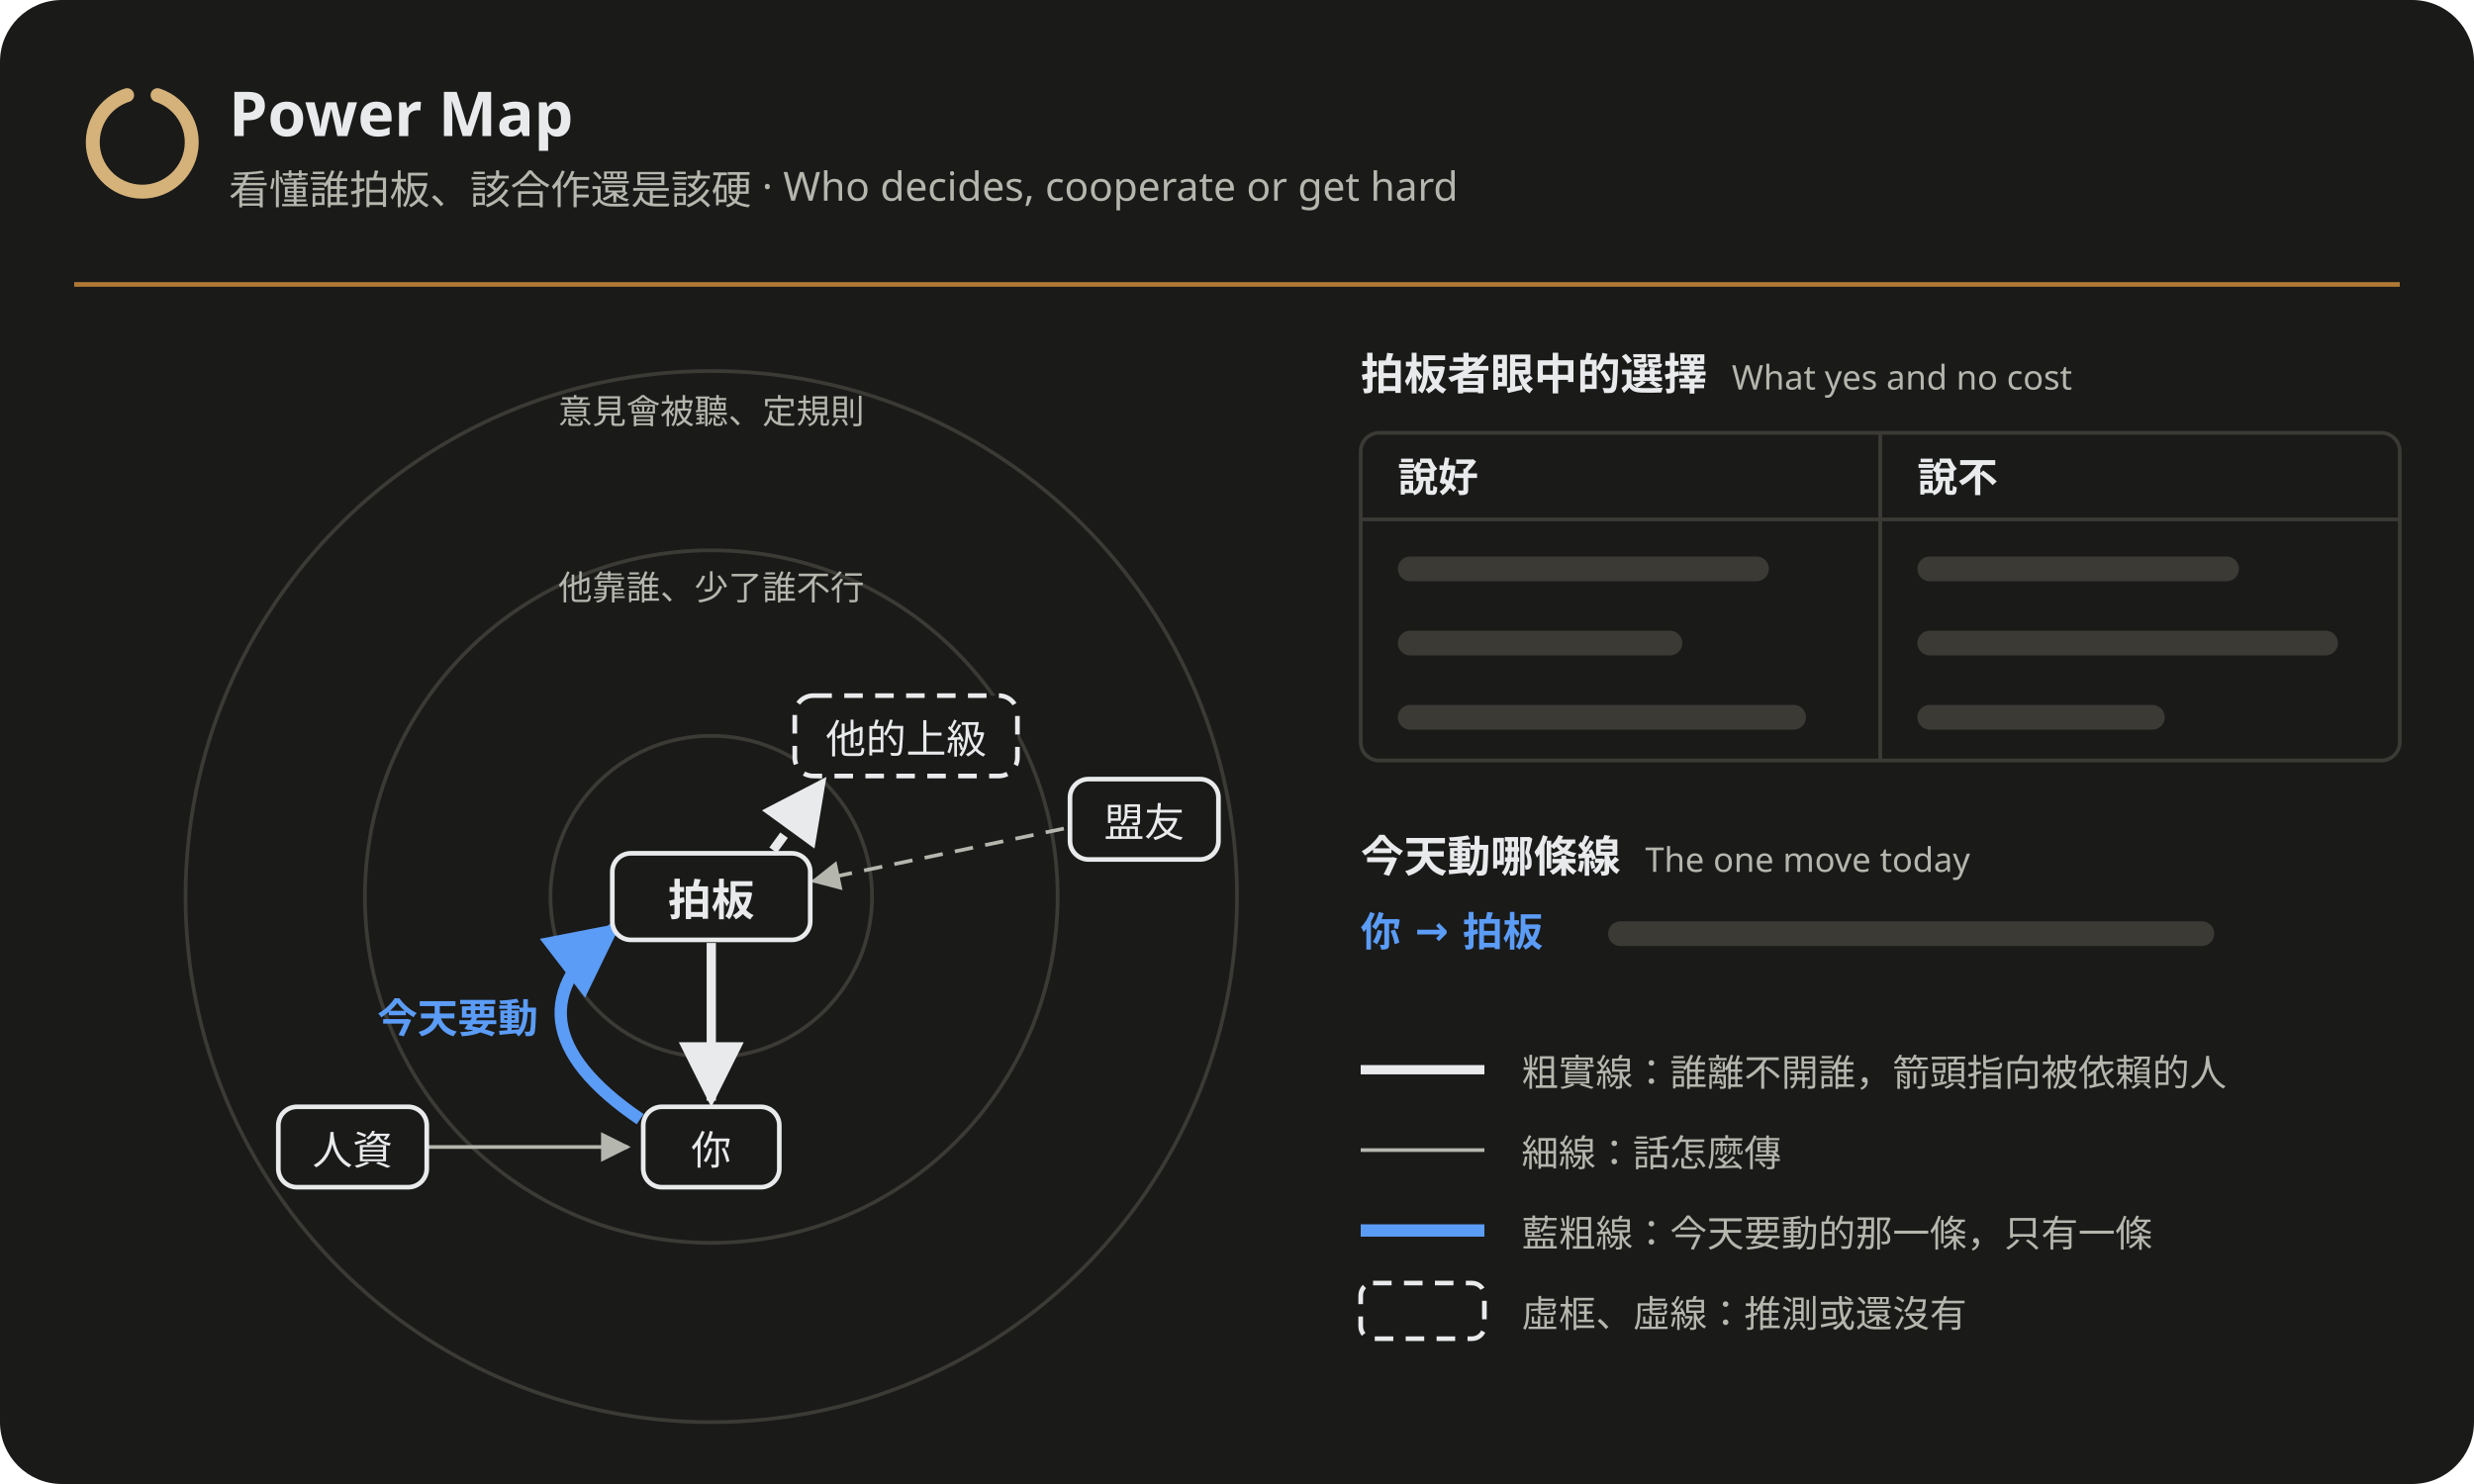
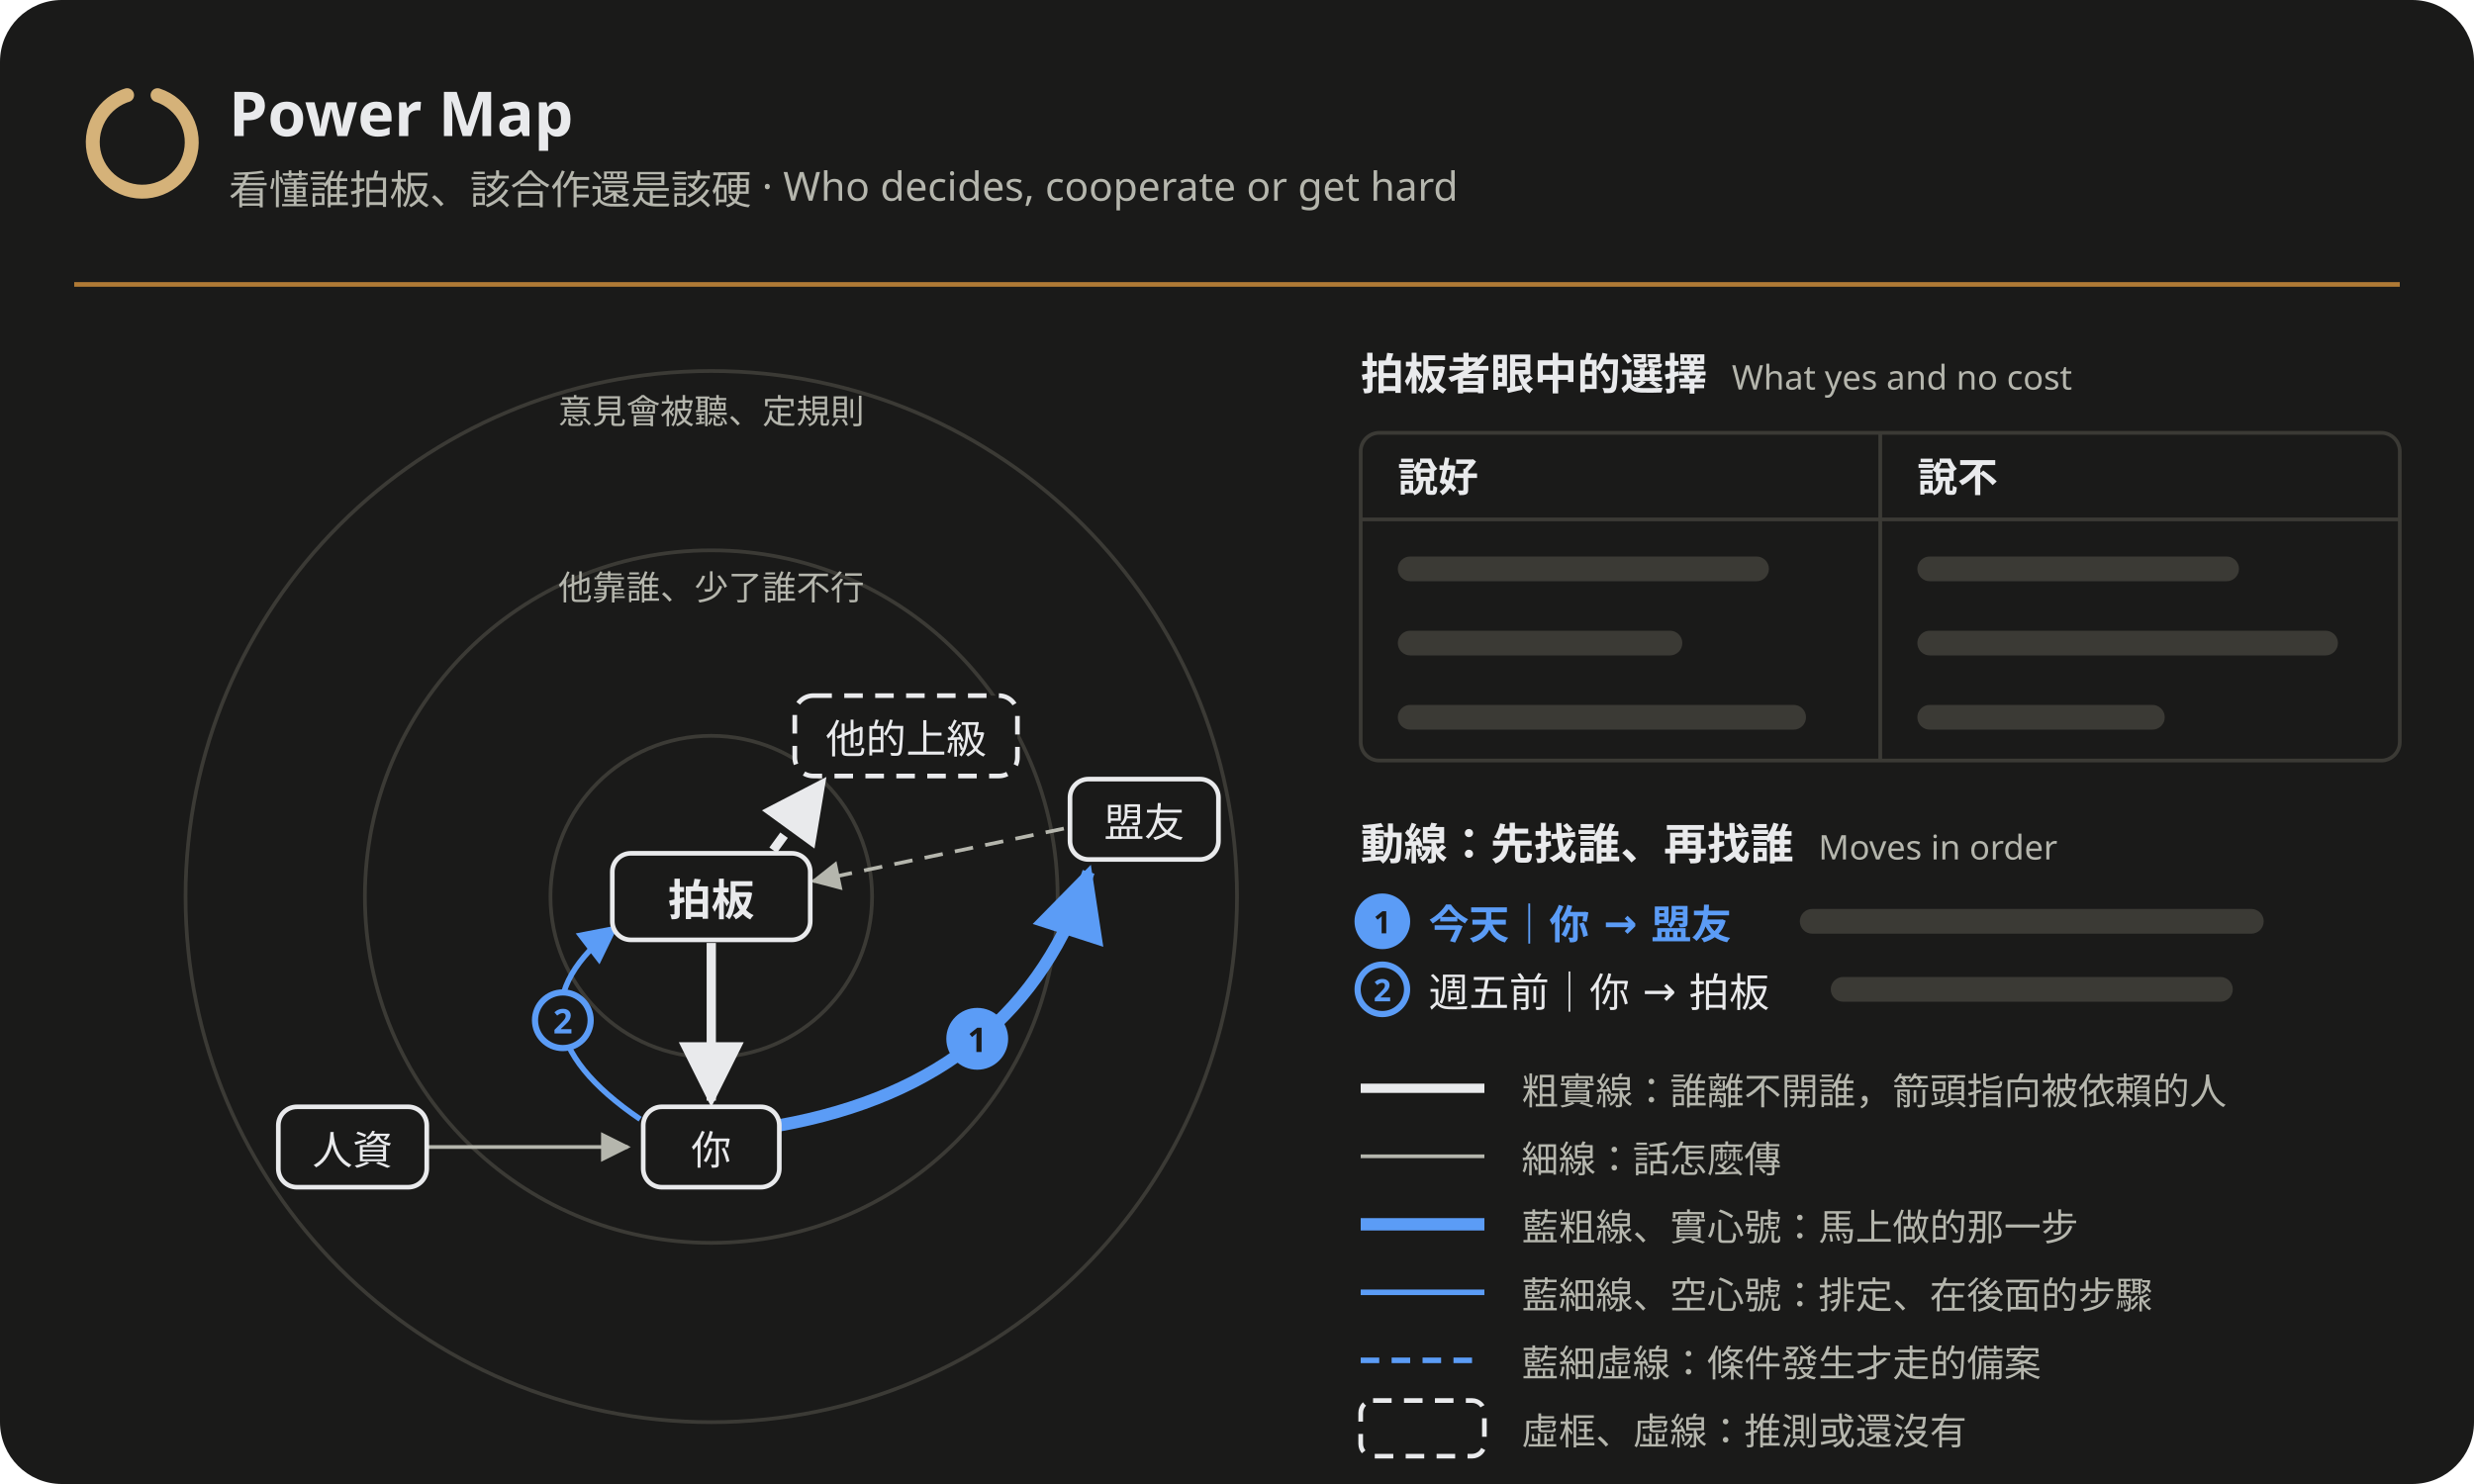
<svg xmlns="http://www.w3.org/2000/svg" width="800" height="480" viewBox="0 0 800 480" font-family="PingFang TC, 'Noto Sans TC', 'Microsoft JhengHei', system-ui, sans-serif" role="img" aria-labelledby="t d">
  <defs>
    <marker id="a" viewBox="0 0 10 10" refX="9" refY="5" markerWidth="7" markerHeight="7" orient="auto-start-reverse">
      <path d="M0,0 L10,5 L0,10 z" fill="#e9eaec" />
    </marker>
    <marker id="m" viewBox="0 0 10 10" refX="9" refY="5" markerWidth="8" markerHeight="8" orient="auto-start-reverse">
      <path d="M0,0 L10,5 L0,10 z" fill="#b5b6ad" />
    </marker>
    <marker id="b" viewBox="0 0 10 10" refX="9" refY="5" markerWidth="6" markerHeight="6" orient="auto-start-reverse">
+       <path d="M0,0 L10,5 L0,10 z" fill="#5b9cf6" />
+     </marker>
+     <marker id="c" viewBox="0 0 10 10" refX="9" refY="5" markerWidth="7" markerHeight="7" orient="auto-start-reverse">
      <path d="M0,0 L10,5 L0,10 z" fill="#5b9cf6" />
    </marker>
  </defs>
  <rect width="800" height="480" rx="20" fill="#1a1a19" />
  <circle cx="46" cy="46" r="16" fill="none" stroke="#d5b279" stroke-width="4.5" stroke-linecap="round" stroke-dasharray="90.5 10.1" transform="rotate(-72.0 46 46)" />
  <text x="74" y="44" font-size="20" font-weight="700" fill="#e9eaec">Power Map</text>
  <text x="74" y="66" font-size="13" fill="#b5b6ad">看懂誰拍板、該合作還是該硬 · Who decides, cooperate or get hard</text>
  <line x1="24" y1="92" x2="776" y2="92" stroke="#b07a35" stroke-width="1.5" />
  <circle cx="230" cy="290" r="170" fill="none" stroke="#3b3a35" stroke-width="1.2" />
  <circle cx="230" cy="290" r="112" fill="none" stroke="#3b3a35" stroke-width="1.2" />
  <circle cx="230" cy="290" r="52" fill="none" stroke="#3b3a35" stroke-width="1.2" />
  <text x="230" y="137" text-anchor="middle" font-size="11" fill="#b5b6ad">意見會被聽、定規則</text>
  <text x="230" y="194" text-anchor="middle" font-size="11" fill="#b5b6ad">他靠誰、少了誰不行</text>
  <line x1="230" y1="305" x2="230" y2="356" stroke="#e9eaec" stroke-width="3" marker-end="url(#a)" />
  <line x1="250" y1="275" x2="266" y2="253" stroke="#e9eaec" stroke-width="3" stroke-dasharray="6 4" marker-end="url(#a)" />
  <line x1="344" y1="268" x2="263" y2="285" stroke="#b5b6ad" stroke-width="1.2" stroke-dasharray="6 4" marker-end="url(#m)" />
  <line x1="136" y1="371" x2="203" y2="371" stroke="#b5b6ad" stroke-width="1.2" marker-end="url(#m)" />
-   <path d="M207,362 Q160,330 199,300" fill="none" stroke="#5b9cf6" stroke-width="4" marker-end="url(#b)" />
-   <text x="174" y="334" text-anchor="end" font-size="13" font-weight="700" fill="#5b9cf6">今天要動</text>
+   <path d="M252,364 Q330,350 352,282" fill="none" stroke="#5b9cf6" stroke-width="4" marker-end="url(#b)" />
+   <path d="M207,362 Q160,330 199,300" fill="none" stroke="#5b9cf6" stroke-width="1.8" marker-end="url(#c)" />
+   <circle cx="316" cy="336" r="9" fill="#5b9cf6" stroke="#5b9cf6" stroke-width="2" />
+   <text x="316" y="336" text-anchor="middle" dominant-baseline="central" font-size="11" font-weight="700" fill="#1a1a19">1</text>
+   <circle cx="182" cy="330" r="9" fill="#1a1a19" stroke="#5b9cf6" stroke-width="2" />
+   <text x="182" y="330" text-anchor="middle" dominant-baseline="central" font-size="11" font-weight="700" fill="#5b9cf6">2</text>
  <rect x="198" y="276" width="64" height="28" rx="6" fill="#1a1a19" stroke="#e9eaec" stroke-width="1.5" />
  <text x="230" y="290" text-anchor="middle" dominant-baseline="central" font-size="14" font-weight="700" fill="#e9eaec">拍板</text>
  <rect x="208" y="358" width="44" height="26" rx="6" fill="#1a1a19" stroke="#e9eaec" stroke-width="1.5" />
  <text x="230" y="371" text-anchor="middle" dominant-baseline="central" font-size="13" fill="#e9eaec">你</text>
  <rect x="257" y="225" width="72" height="26" rx="6" fill="#1a1a19" stroke="#e9eaec" stroke-width="1.5" stroke-dasharray="6 4" />
  <text x="293" y="238" text-anchor="middle" dominant-baseline="central" font-size="13" fill="#e9eaec">他的上級</text>
  <rect x="346" y="252" width="48" height="26" rx="6" fill="#1a1a19" stroke="#e9eaec" stroke-width="1.5" />
  <text x="370" y="265" text-anchor="middle" dominant-baseline="central" font-size="13" fill="#e9eaec">盟友</text>
  <rect x="90" y="358" width="48" height="26" rx="6" fill="#1a1a19" stroke="#e9eaec" stroke-width="1.5" />
  <text x="114" y="371" text-anchor="middle" dominant-baseline="central" font-size="13" fill="#e9eaec">人資</text>
  <text x="440" y="126" font-size="14" font-weight="700" fill="#e9eaec">拍板者眼中的選擇<tspan dx="8" font-size="11" font-weight="400" fill="#b5b6ad">What yes and no cost</tspan>
  </text>
  <rect x="440" y="140" width="336" height="106" rx="6" fill="none" stroke="#3b3a35" stroke-width="1.2" />
  <line x1="608" y1="140" x2="608" y2="246" stroke="#3b3a35" stroke-width="1.2" />
  <line x1="440" y1="168" x2="776" y2="168" stroke="#3b3a35" stroke-width="1.2" />
  <text x="452" y="159" font-size="13" font-weight="700" fill="#e9eaec">說好</text>
  <text x="620" y="159" font-size="13" font-weight="700" fill="#e9eaec">說不</text>
  <rect x="452" y="180" width="120" height="8" rx="4" fill="#3b3a35" />
  <rect x="452" y="204" width="92" height="8" rx="4" fill="#3b3a35" />
  <rect x="452" y="228" width="132" height="8" rx="4" fill="#3b3a35" />
  <rect x="620" y="180" width="104" height="8" rx="4" fill="#3b3a35" />
  <rect x="620" y="204" width="136" height="8" rx="4" fill="#3b3a35" />
  <rect x="620" y="228" width="80" height="8" rx="4" fill="#3b3a35" />
-   <text x="440" y="282" font-size="14" font-weight="700" fill="#e9eaec">今天動哪條線<tspan dx="8" font-size="11" font-weight="400" fill="#b5b6ad">The one move today</tspan>
+   <text x="440" y="278" font-size="14" font-weight="700" fill="#e9eaec">動線：先找誰、再找誰<tspan dx="8" font-size="11" font-weight="400" fill="#b5b6ad">Moves in order</tspan>
  </text>
-   <text x="440" y="306" font-size="13" font-weight="700" fill="#5b9cf6">你 → 拍板</text>
-   <rect x="520" y="298" width="196" height="8" rx="4" fill="#3b3a35" />
-   <line x1="440" y1="346" x2="480" y2="346" stroke="#e9eaec" stroke-width="3" />
-   <text x="492" y="346" dominant-baseline="central" font-size="12" fill="#b5b6ad">粗實線：誰離不開誰，箭頭指向被依賴的人</text>
-   <line x1="440" y1="372" x2="480" y2="372" stroke="#b5b6ad" stroke-width="1.2" />
-   <text x="492" y="372" dominant-baseline="central" font-size="12" fill="#b5b6ad">細線：話怎麼傳</text>
-   <line x1="440" y1="398" x2="480" y2="398" stroke="#5b9cf6" stroke-width="4" />
-   <text x="492" y="398" dominant-baseline="central" font-size="12" fill="#b5b6ad">藍粗線：今天要動的那一條，只有一條</text>
-   <rect x="440" y="415" width="40" height="18" rx="4" fill="none" stroke="#e9eaec" stroke-width="1.5" stroke-dasharray="6 4" />
-   <text x="492" y="424" dominant-baseline="central" font-size="12" fill="#b5b6ad">虛框、虛線：推測或還沒有</text>
+   <circle cx="447" cy="298" r="8" fill="#5b9cf6" stroke="#5b9cf6" stroke-width="2" />
+   <text x="447" y="298" text-anchor="middle" dominant-baseline="central" font-size="10" font-weight="700" fill="#1a1a19">1</text>
+   <text x="462" y="298" dominant-baseline="central" font-size="13" font-weight="700" fill="#5b9cf6">今天｜你 → 盟友</text>
+   <rect x="582" y="294" width="150" height="8" rx="4" fill="#3b3a35" />
+   <circle cx="447" cy="320" r="8" fill="#1a1a19" stroke="#5b9cf6" stroke-width="2" />
+   <text x="447" y="320" text-anchor="middle" dominant-baseline="central" font-size="10" font-weight="700" fill="#5b9cf6">2</text>
+   <text x="462" y="320" dominant-baseline="central" font-size="13" fill="#e9eaec">週五前｜你 → 拍板</text>
+   <rect x="592" y="316" width="130" height="8" rx="4" fill="#3b3a35" />
+   <line x1="440" y1="352" x2="480" y2="352" stroke="#e9eaec" stroke-width="3" />
+   <text x="492" y="352" dominant-baseline="central" font-size="12" fill="#b5b6ad">粗實線：誰離不開誰，箭頭指向被依賴的人</text>
+   <line x1="440" y1="374" x2="480" y2="374" stroke="#b5b6ad" stroke-width="1.2" />
+   <text x="492" y="374" dominant-baseline="central" font-size="12" fill="#b5b6ad">細線：話怎麼傳</text>
+   <line x1="440" y1="396" x2="480" y2="396" stroke="#5b9cf6" stroke-width="4" />
+   <text x="492" y="396" dominant-baseline="central" font-size="12" fill="#b5b6ad">藍粗線、實心號：馬上做的那一步</text>
+   <line x1="440" y1="418" x2="480" y2="418" stroke="#5b9cf6" stroke-width="1.8" />
+   <text x="492" y="418" dominant-baseline="central" font-size="12" fill="#b5b6ad">藍細線、空心號：排定、在後面的步驟</text>
+   <line x1="440" y1="440" x2="480" y2="440" stroke="#5b9cf6" stroke-width="1.8" stroke-dasharray="6 4" />
+   <text x="492" y="440" dominant-baseline="central" font-size="12" fill="#b5b6ad">藍細虛線：條件發生才走的備案</text>
+   <rect x="440" y="453" width="40" height="18" rx="4" fill="none" stroke="#e9eaec" stroke-width="1.5" stroke-dasharray="6 4" />
+   <text x="492" y="462" dominant-baseline="central" font-size="12" fill="#b5b6ad">虛框、虛線：推測或還沒有</text>
</svg>
